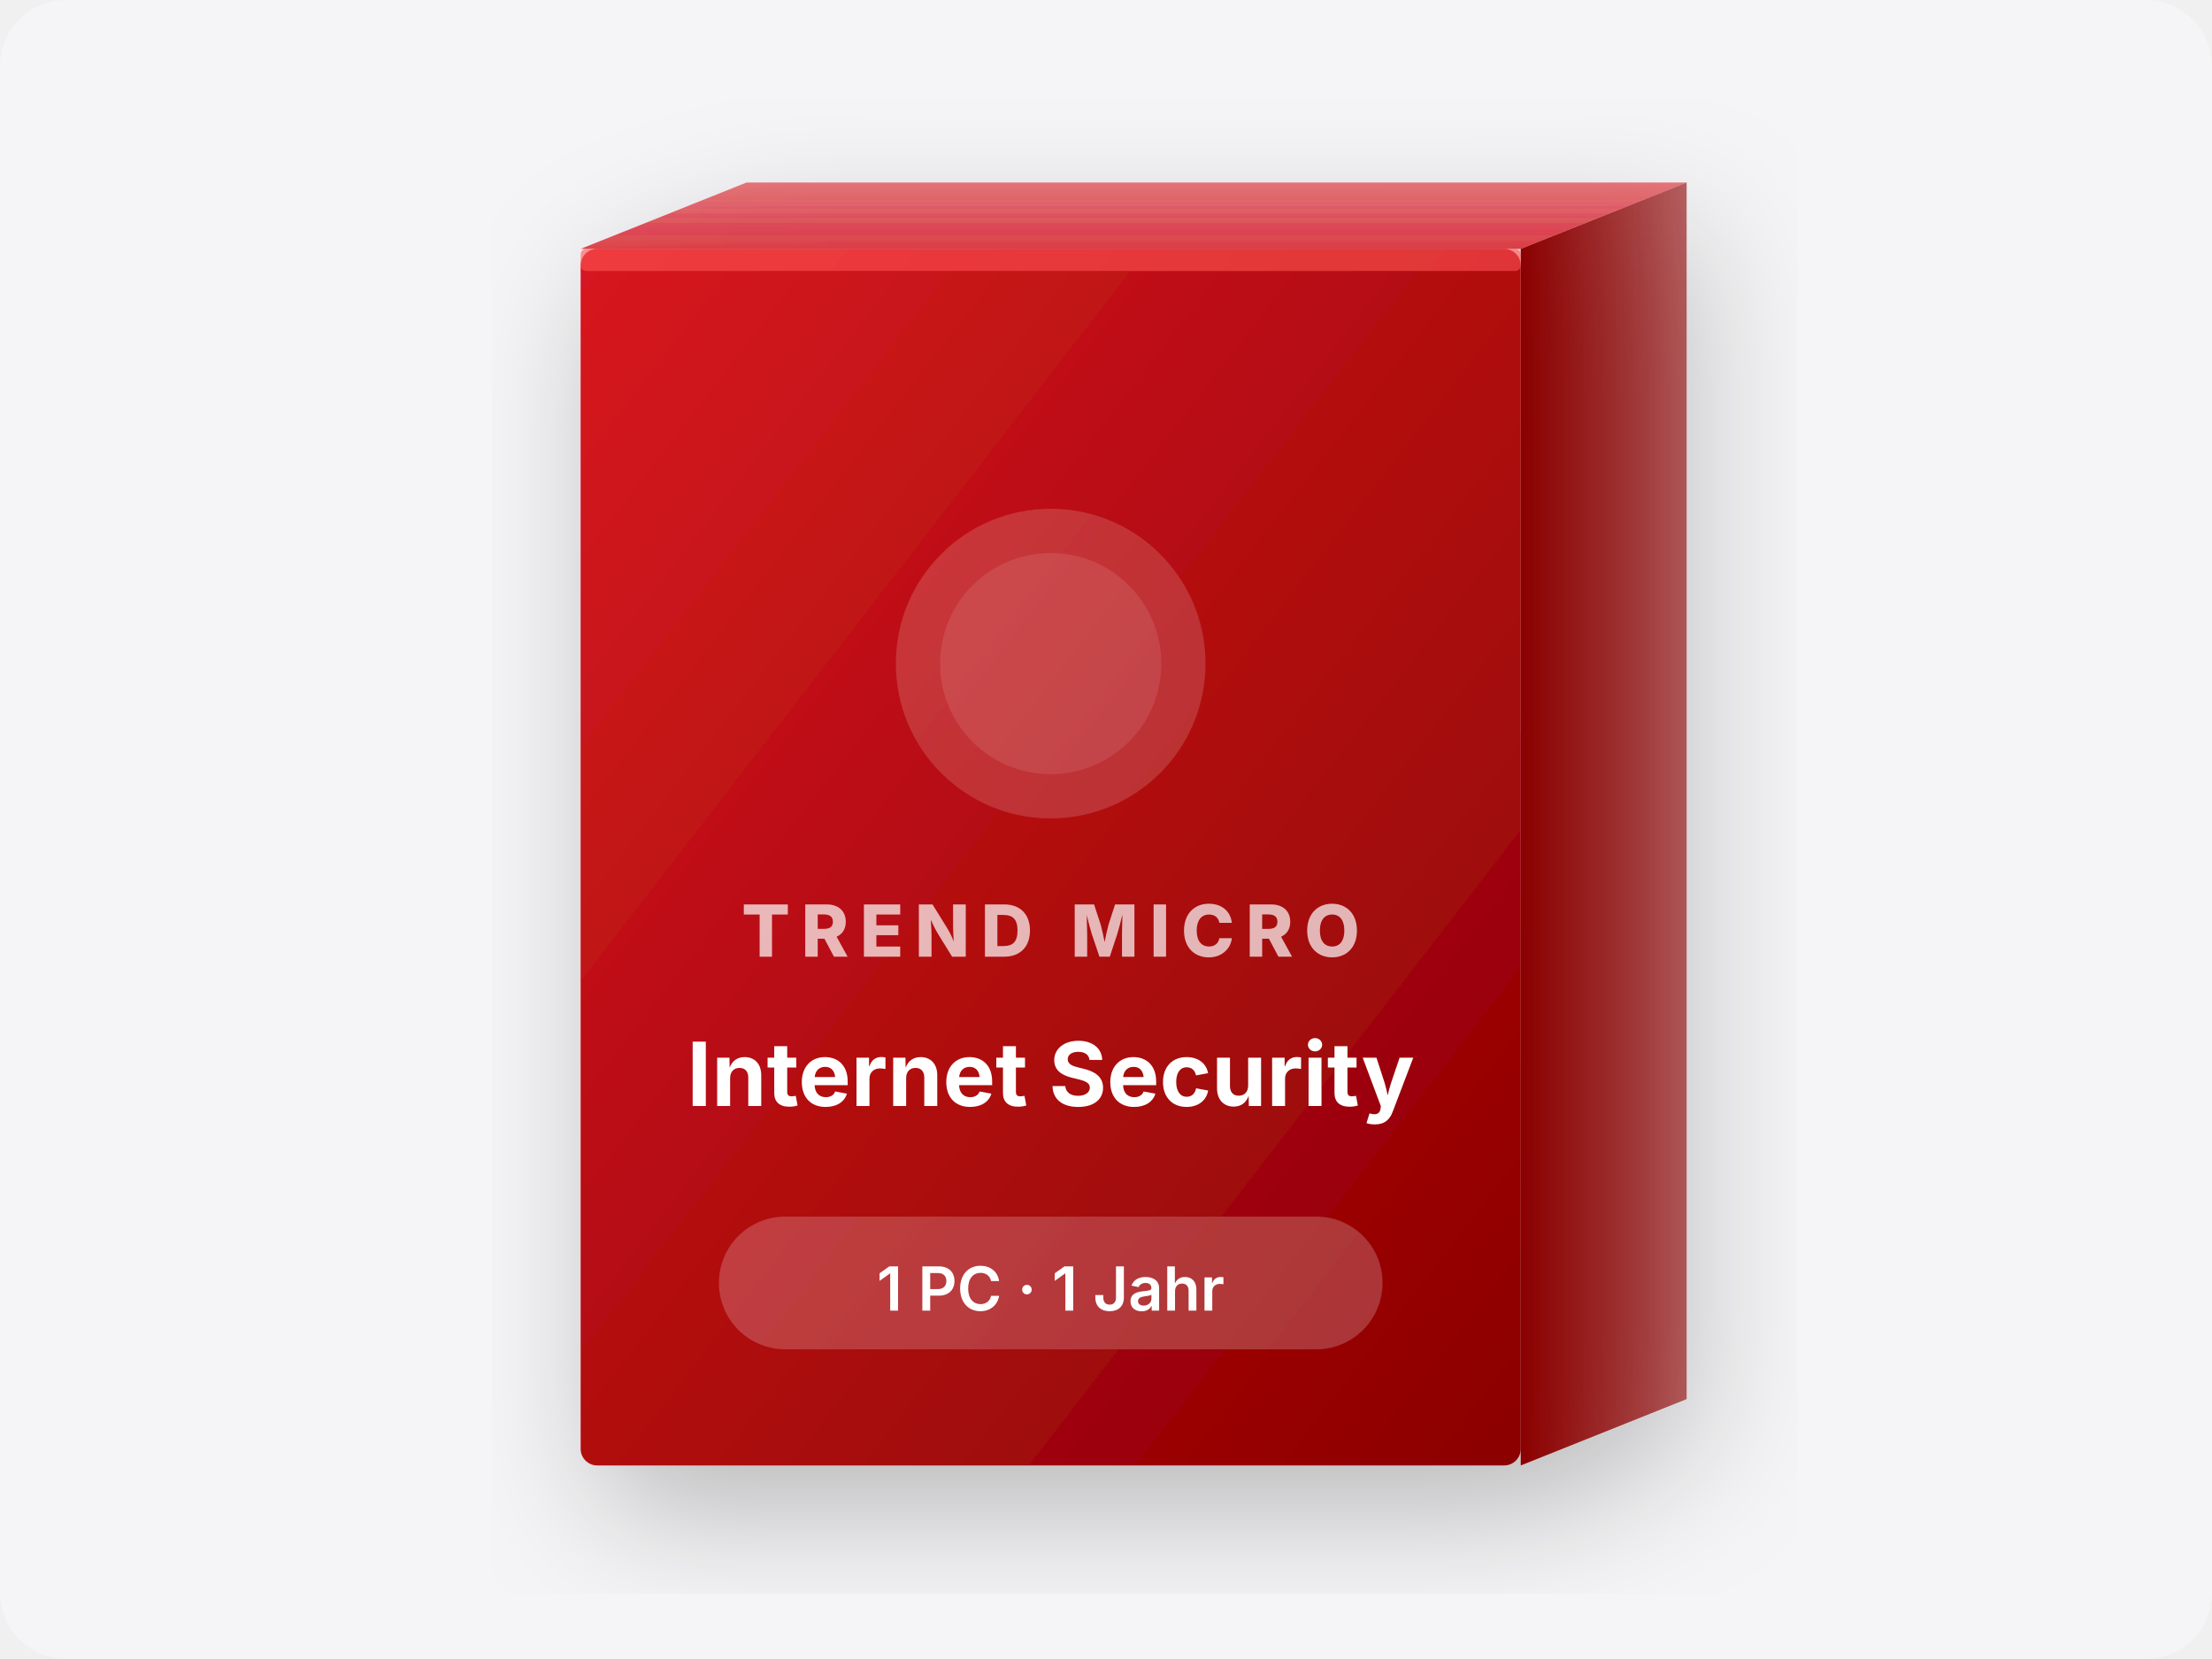
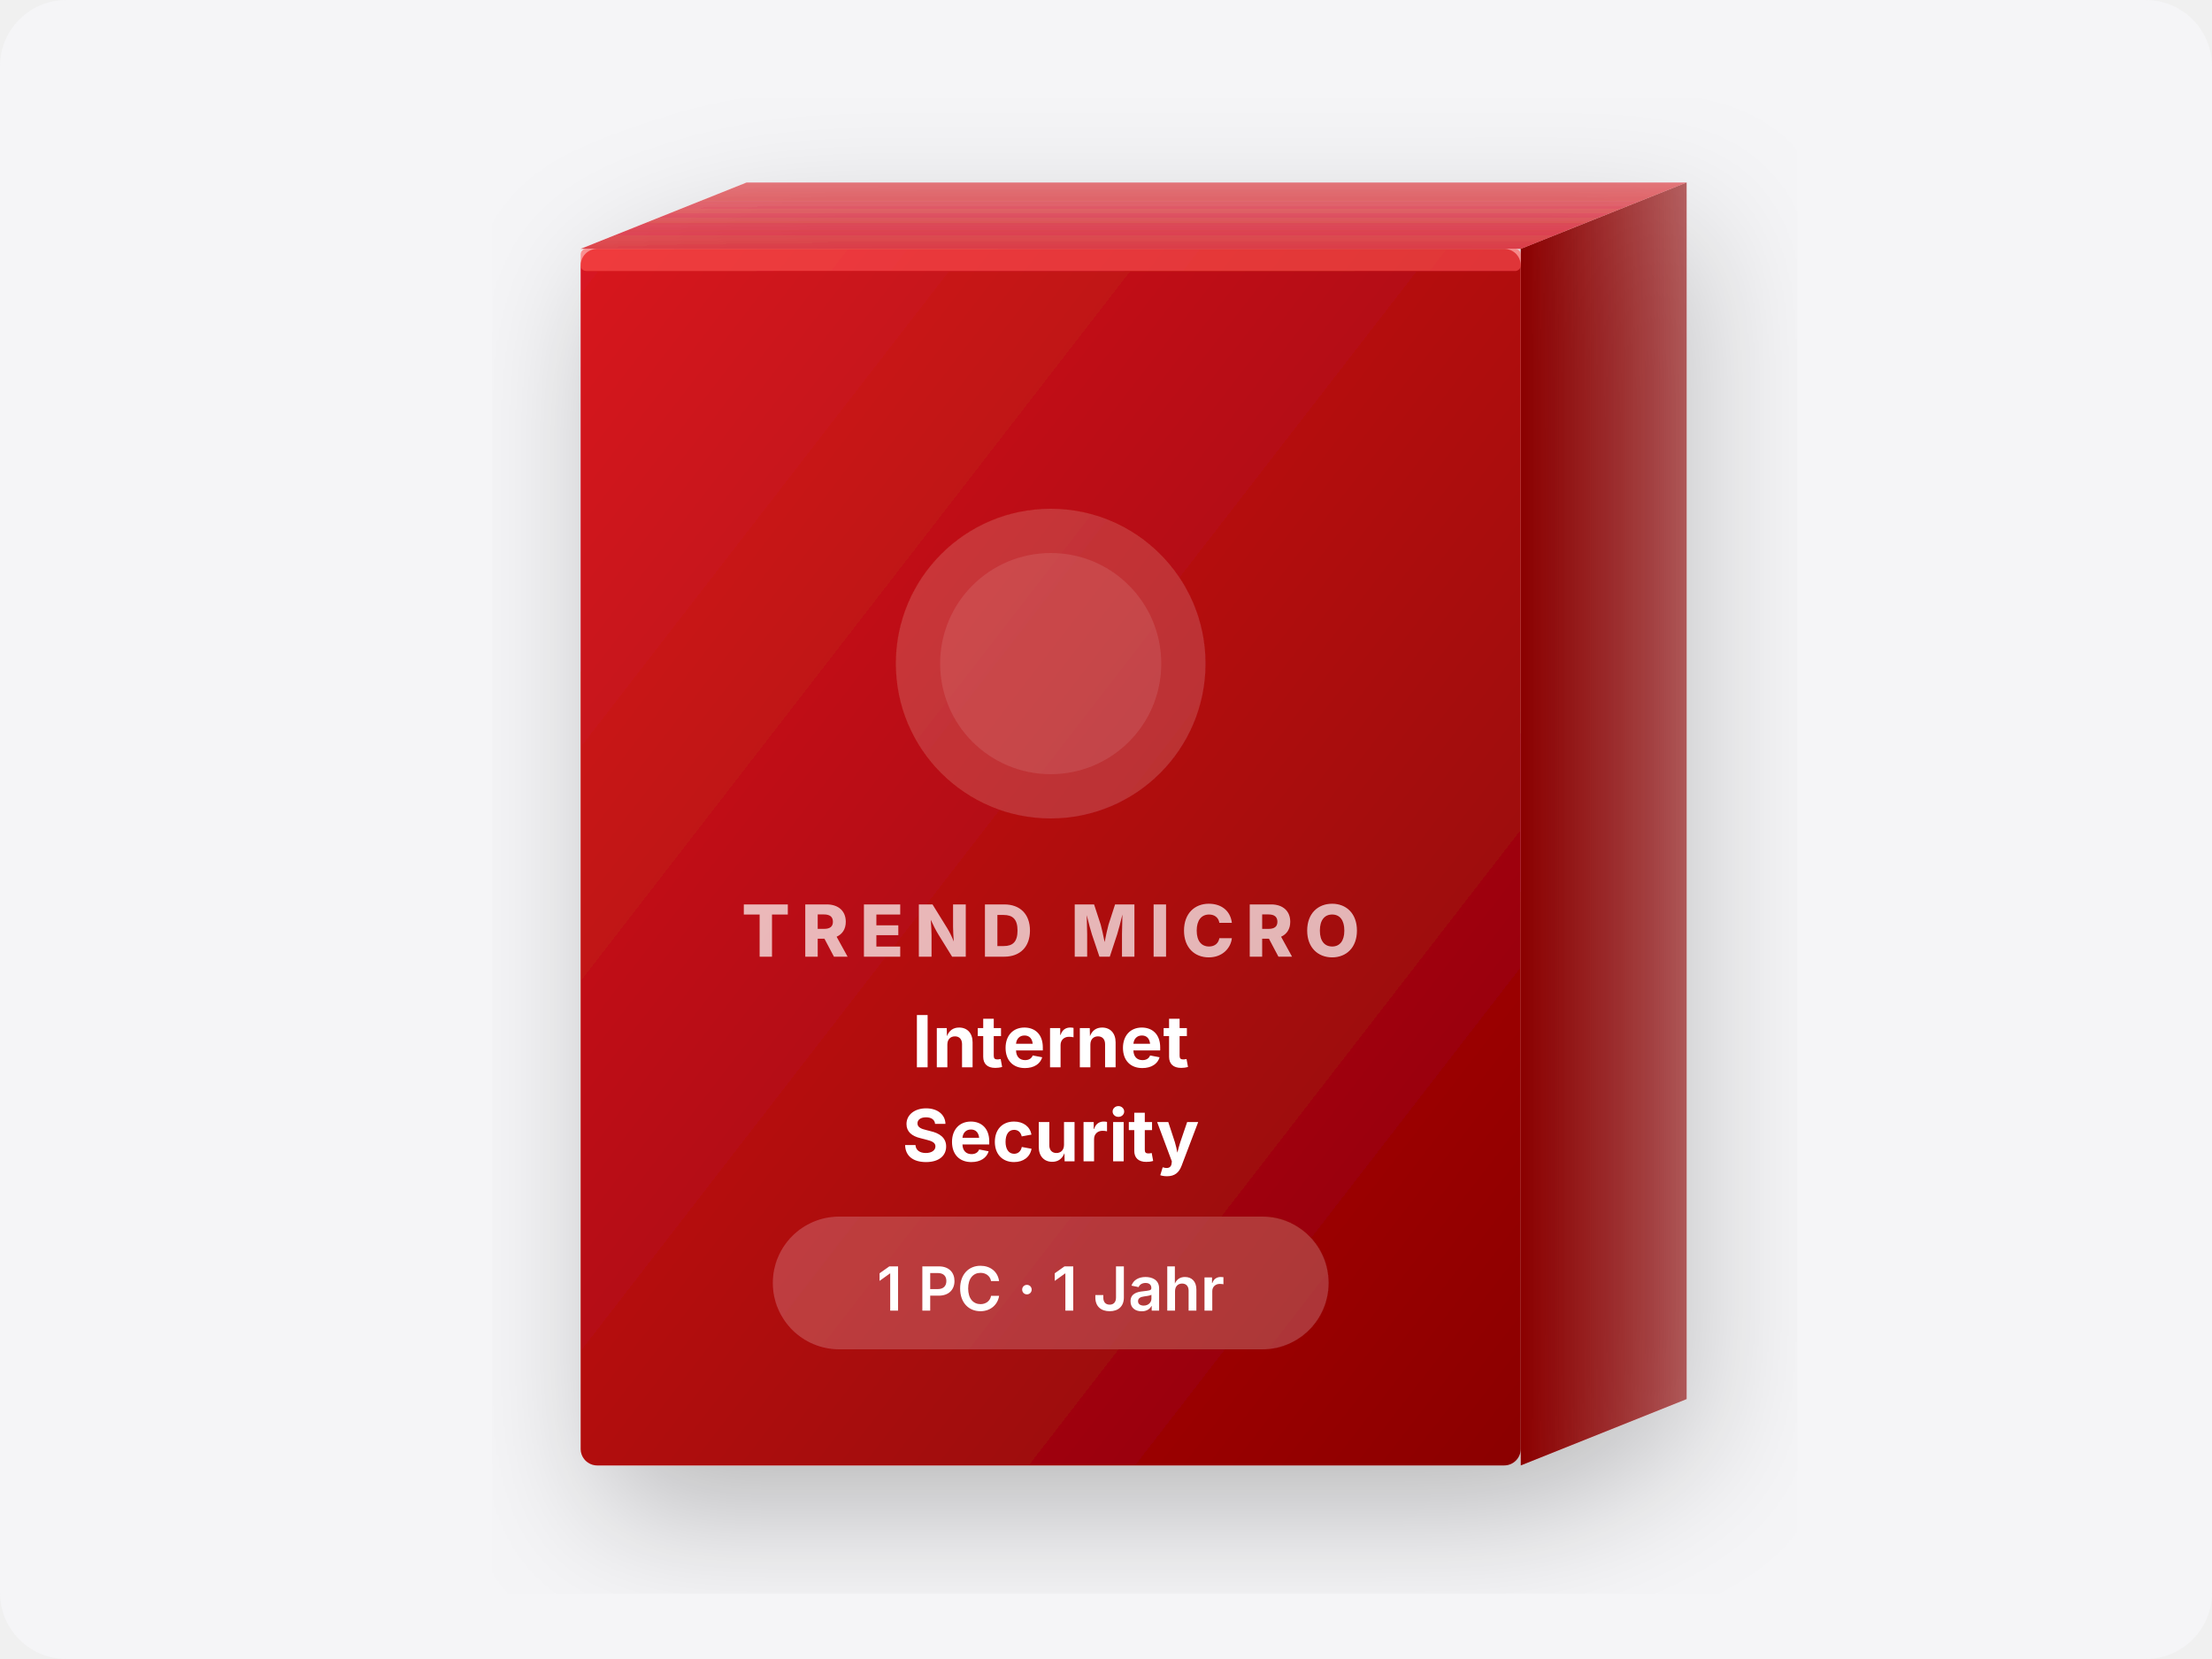
<svg xmlns="http://www.w3.org/2000/svg" viewBox="0 0 400 300" width="400" height="300">
  <defs>
    <linearGradient id="front-TREND-IS-1PC-1Y" x1="0%" y1="0%" x2="100%" y2="100%">
      <stop offset="0%" style="stop-color:#D71920" />
      <stop offset="100%" style="stop-color:#8B0000" />
    </linearGradient>
    <linearGradient id="side-TREND-IS-1PC-1Y" x1="0%" y1="0%" x2="100%" y2="0%">
      <stop offset="0%" style="stop-color:#8B0000" />
      <stop offset="100%" style="stop-color:#8B0000;stop-opacity:0.6" />
    </linearGradient>
    <linearGradient id="top-TREND-IS-1PC-1Y" x1="0%" y1="100%" x2="0%" y2="0%">
      <stop offset="0%" style="stop-color:#D71920" />
      <stop offset="100%" style="stop-color:#D71920;stop-opacity:0.7" />
    </linearGradient>
    <filter id="shadow-TREND-IS-1PC-1Y">
      <feDropShadow dx="4" dy="8" stdDeviation="12" flood-opacity="0.25" />
    </filter>
  </defs>
  <rect width="400" height="300" fill="#f5f5f7" rx="12" />
  <g filter="url(#shadow-TREND-IS-1PC-1Y)" transform="translate(95, 25)">
    <polygon points="180,20 210,8 210,228 180,240" fill="url(#side-TREND-IS-1PC-1Y)" />
    <polygon points="10,20 180,20 210,8 40,8" fill="url(#top-TREND-IS-1PC-1Y)" opacity="0.8" />
    <rect x="10" y="20" width="170" height="220" rx="3" fill="url(#front-TREND-IS-1PC-1Y)" />
    <rect x="10" y="20" width="170" height="4" fill="#FF5252" opacity="0.6" rx="1" />
    <circle cx="95" cy="95" r="28" fill="white" opacity="0.15" />
    <circle cx="95" cy="95" r="20" fill="white" opacity="0.1" />
    <text x="95" y="148" text-anchor="middle" font-family="system-ui,-apple-system,sans-serif" font-size="13" font-weight="800" letter-spacing="2" fill="#fff" opacity="0.7">TREND MICRO</text>
-     <text x="95" y="175" text-anchor="middle" font-family="system-ui,-apple-system,sans-serif" font-size="16" font-weight="700" fill="#fff">Internet Security</text>
-     <rect x="35" y="195" width="120" height="24" rx="12" fill="white" opacity="0.2" />
+     <text x="95" y="168" text-anchor="middle" font-family="system-ui,-apple-system,sans-serif" font-size="13" font-weight="700" fill="#fff">Internet</text>
+     <text x="95" y="185" text-anchor="middle" font-family="system-ui,-apple-system,sans-serif" font-size="13" font-weight="700" fill="#fff">Security</text>
+     <rect x="44.75" y="195" width="100.5" height="24" rx="12" fill="white" opacity="0.2" />
    <text x="95" y="212" text-anchor="middle" font-family="system-ui,-apple-system,sans-serif" font-size="11" font-weight="600" fill="#fff">1 PC · 1 Jahr</text>
  </g>
</svg>
